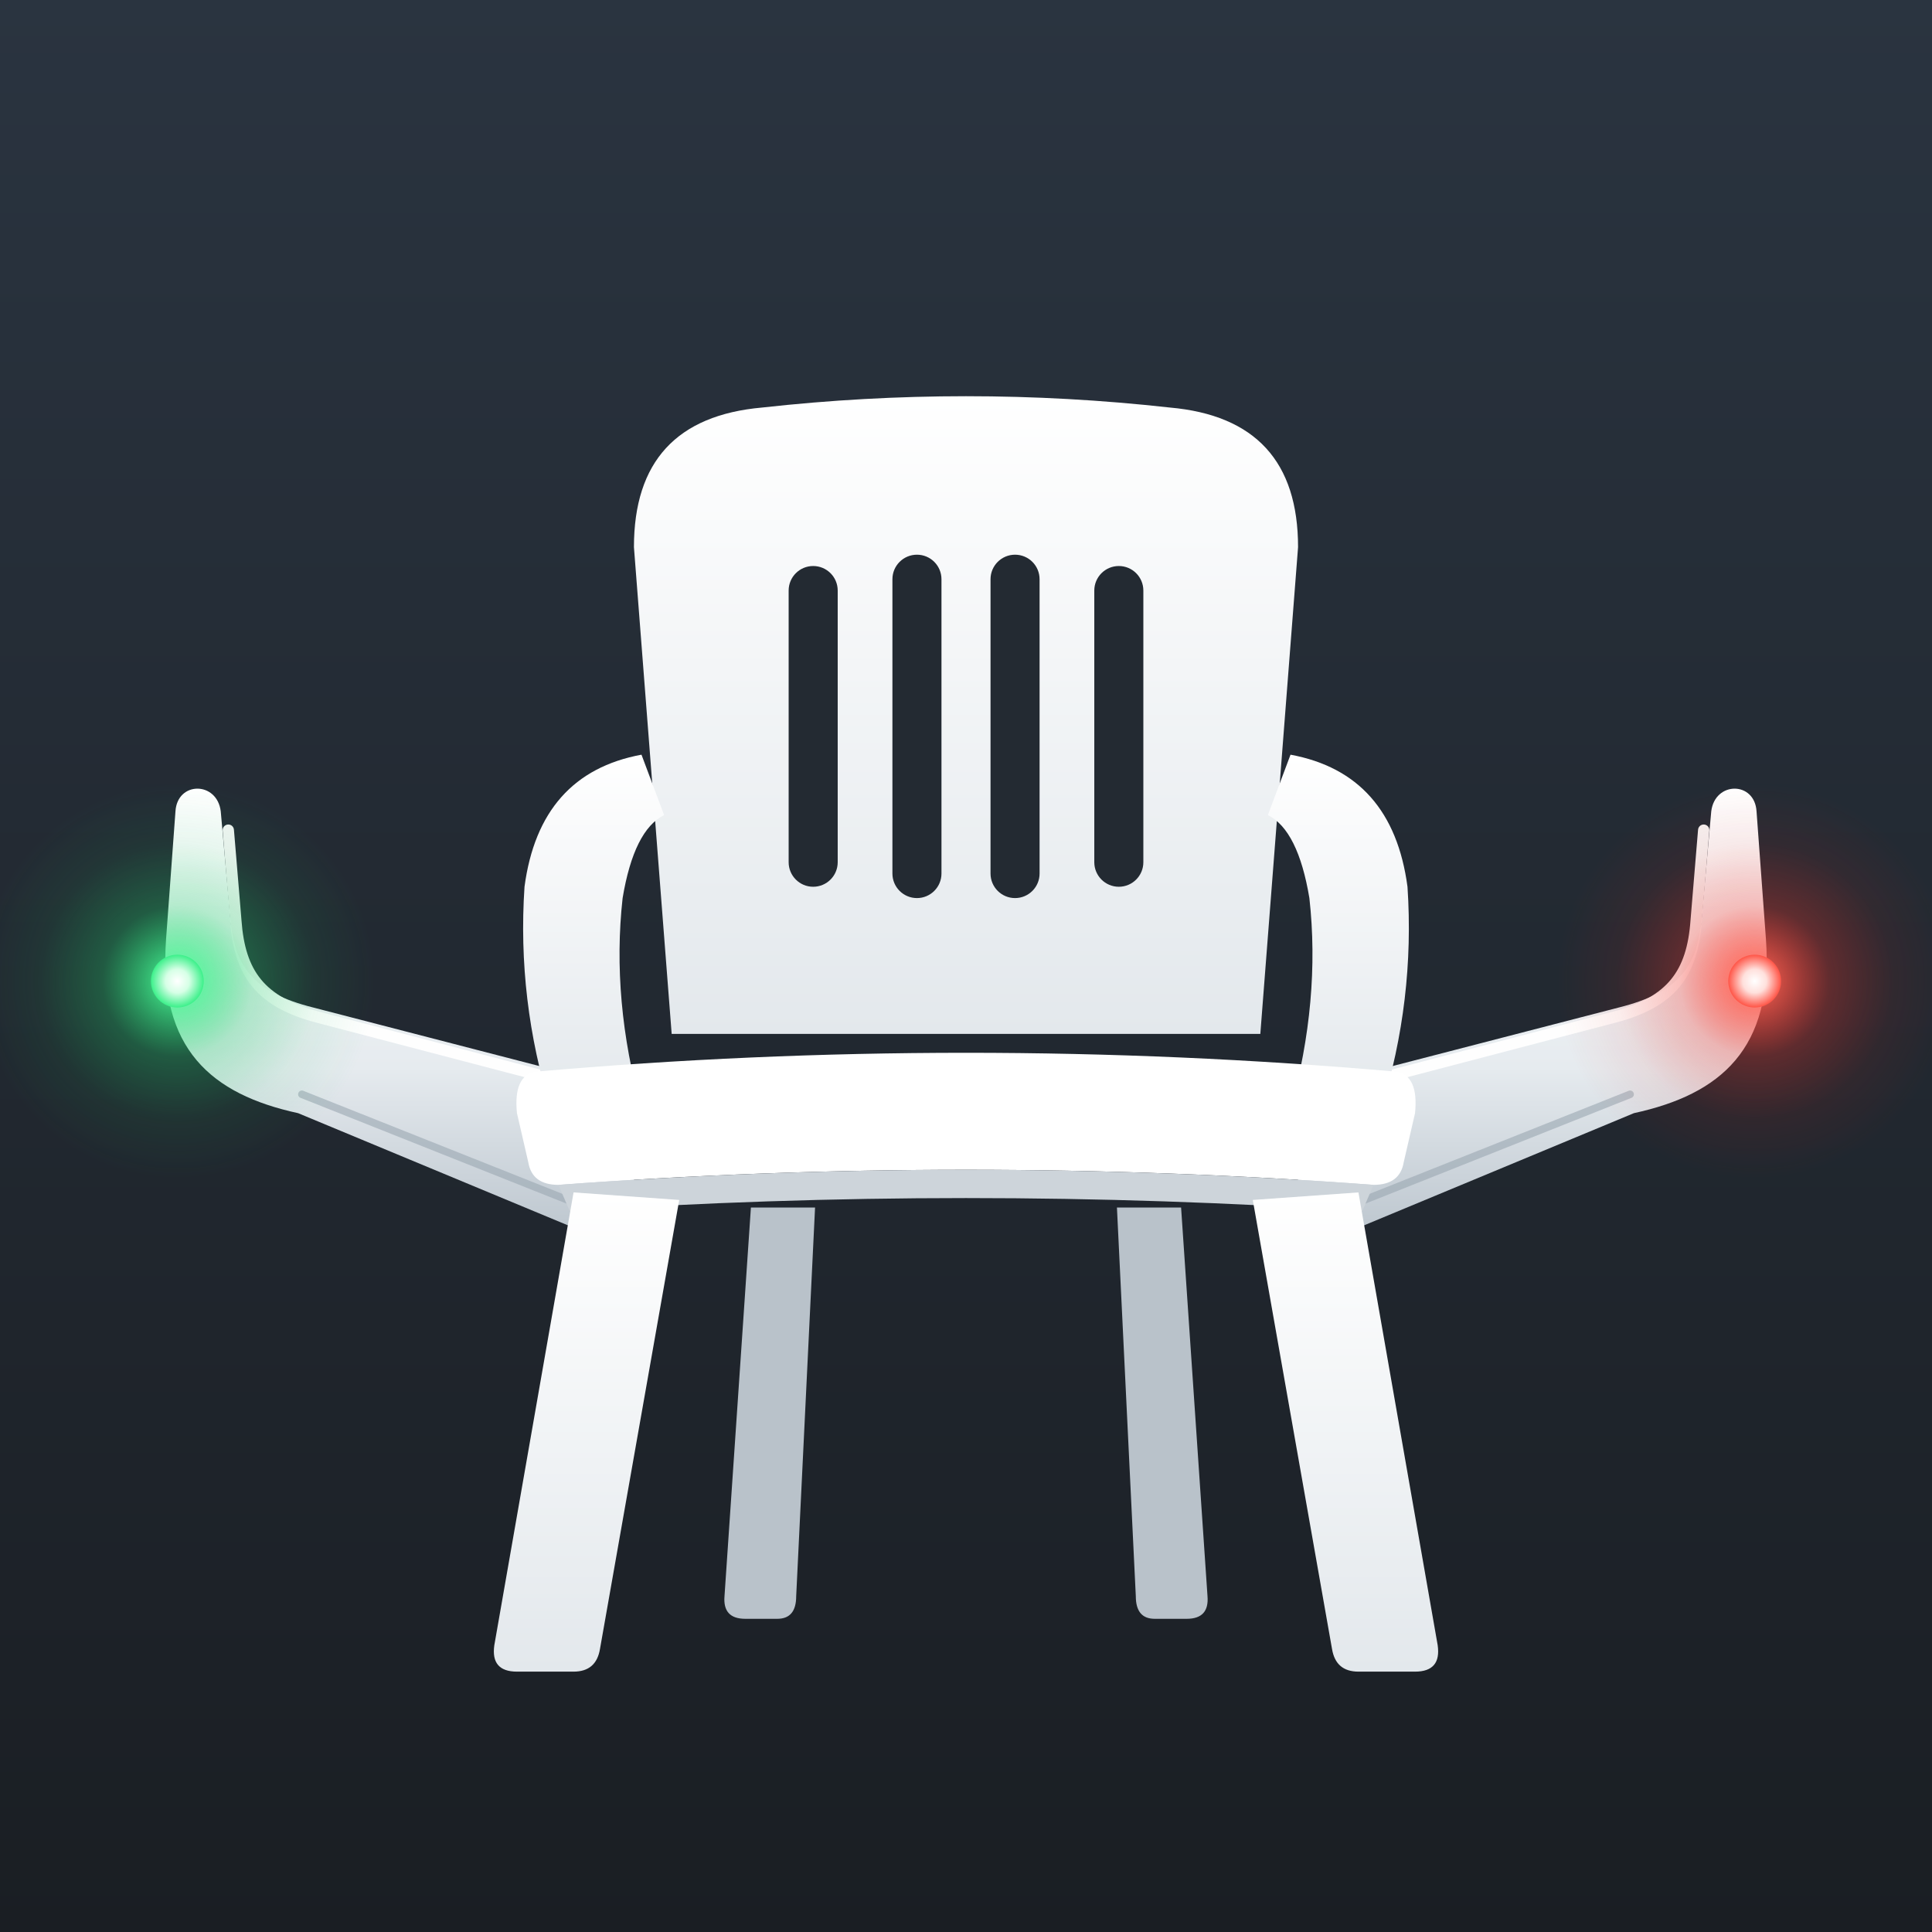
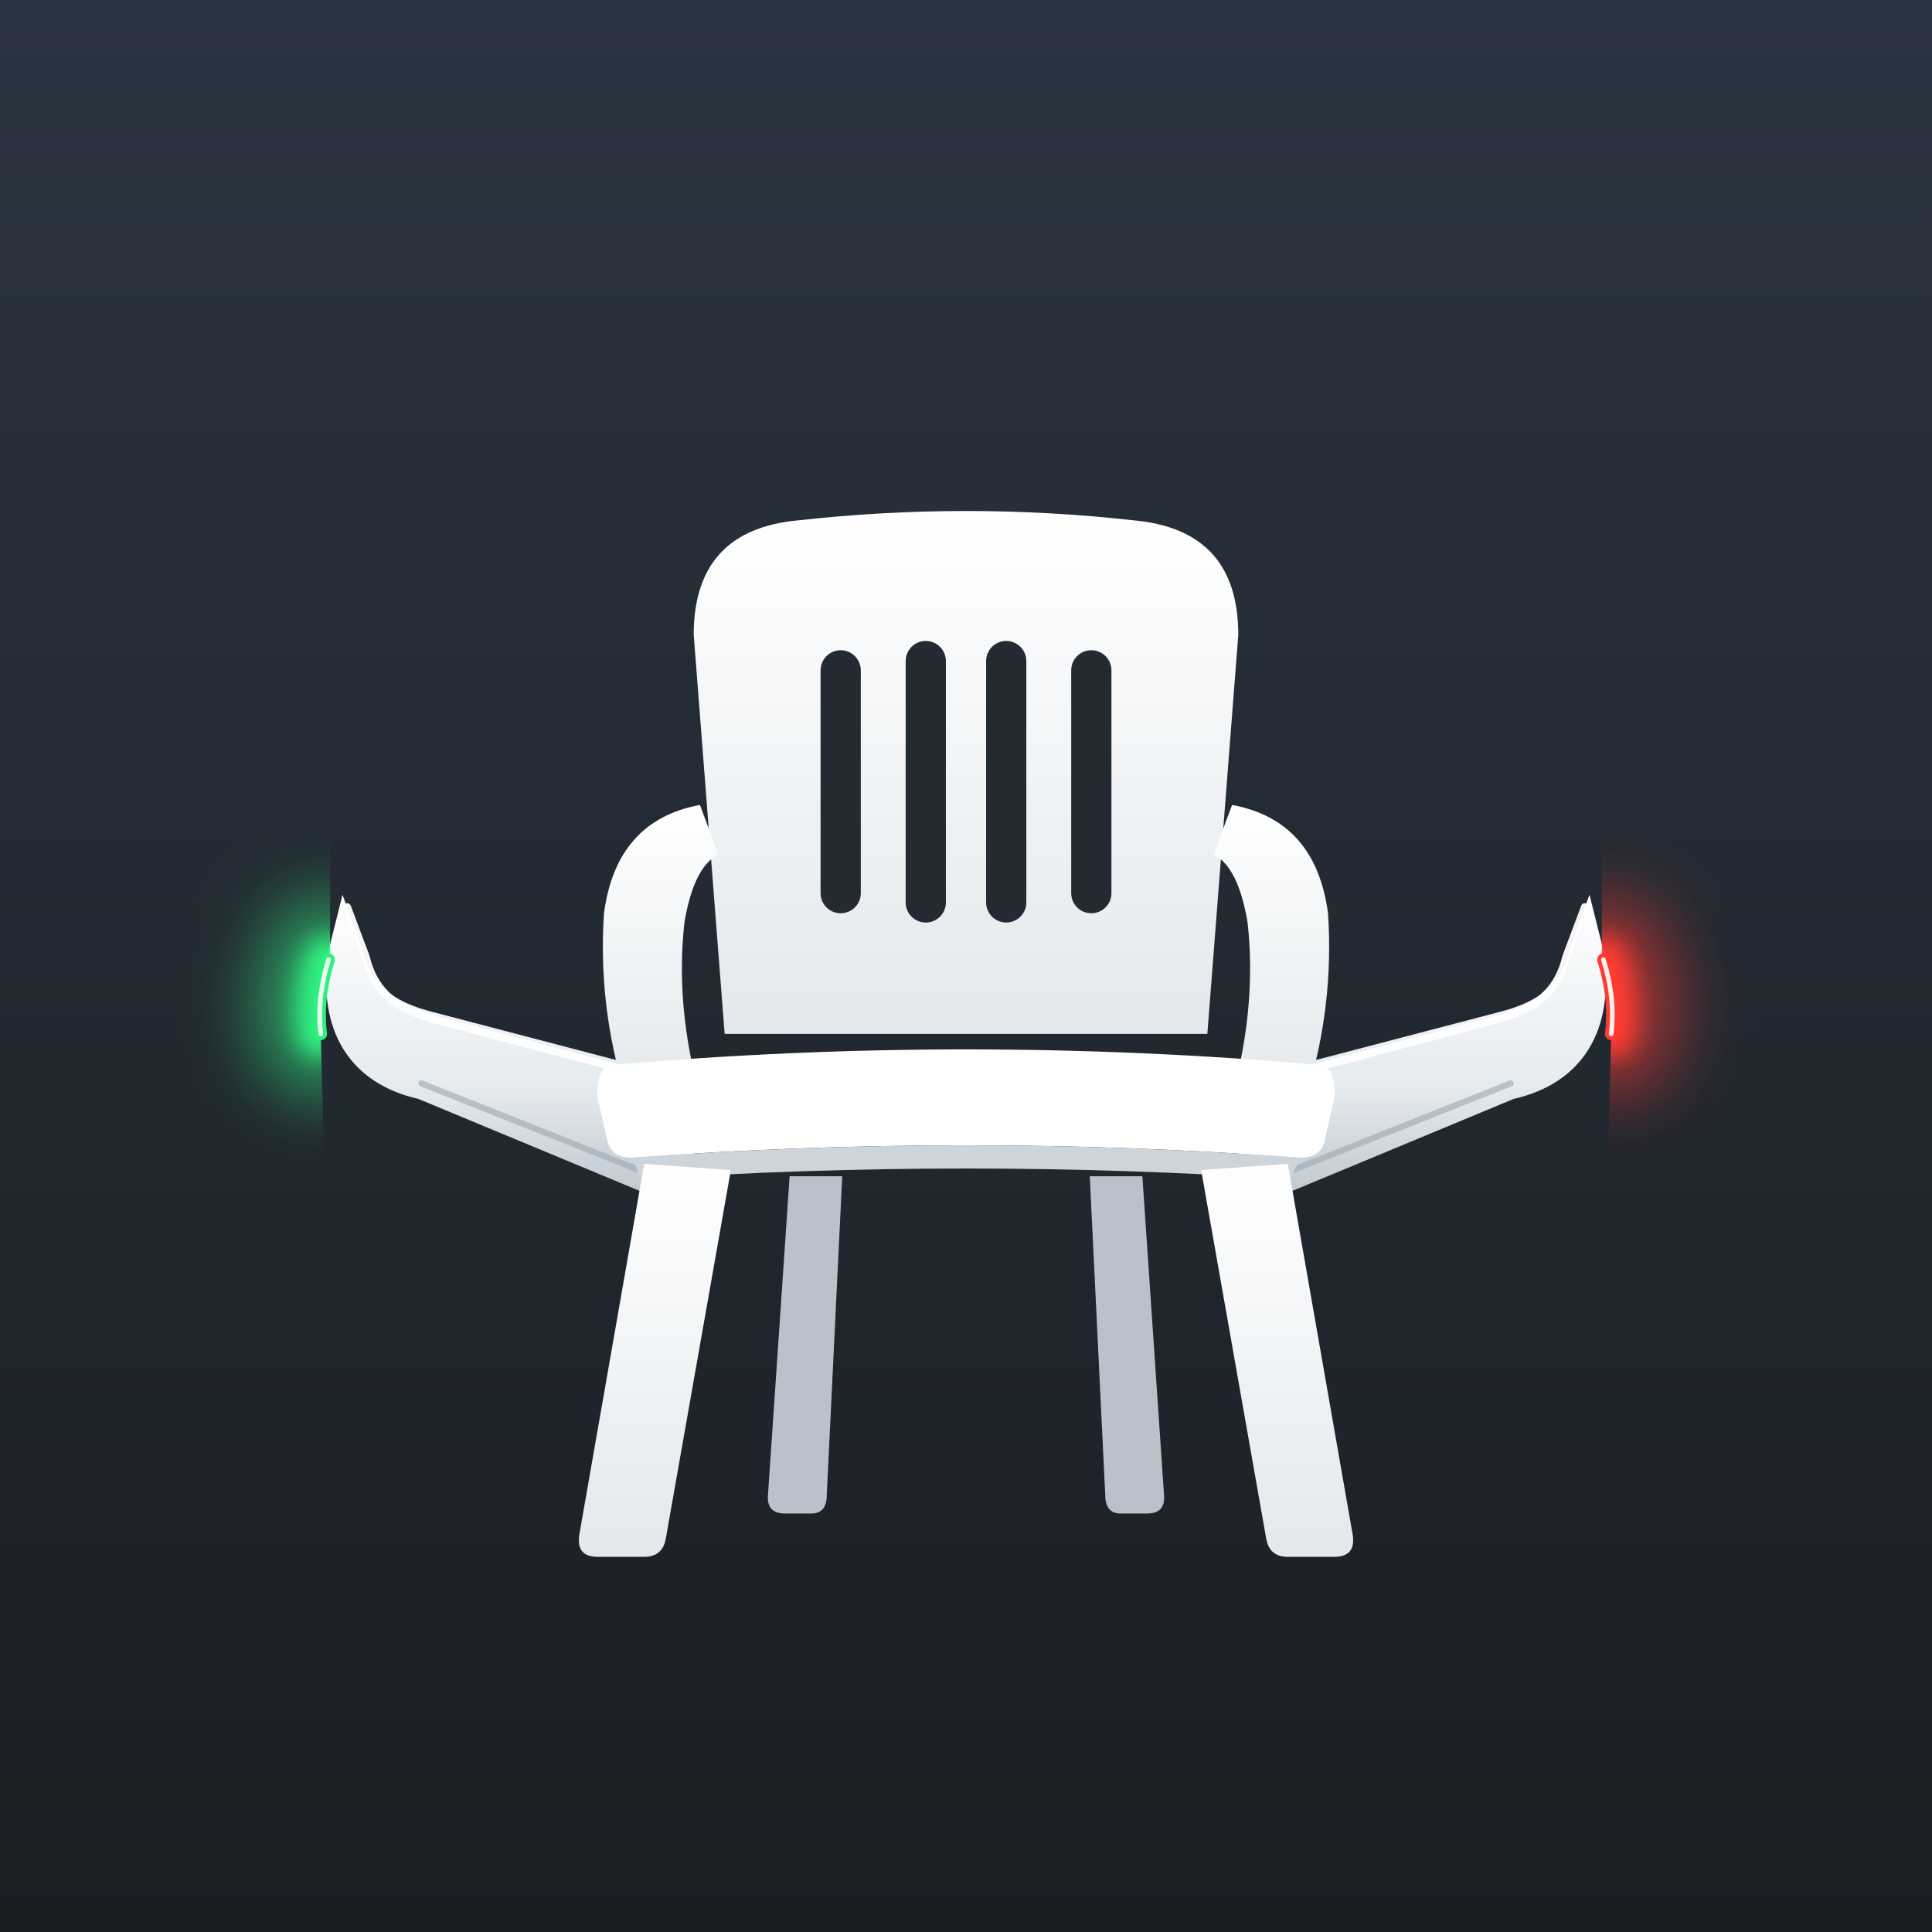
<svg xmlns="http://www.w3.org/2000/svg" viewBox="0 0 1024 1024" width="1024" height="1024">
  <defs>
    <linearGradient id="bg" x1="0" y1="0" x2="0" y2="1">
      <stop offset="0" stop-color="#2a3440" />
      <stop offset="1" stop-color="#1a1e23" />
    </linearGradient>
    <linearGradient id="plastic" x1="0" y1="0" x2="0" y2="1">
      <stop offset="0" stop-color="#ffffff" />
      <stop offset="1" stop-color="#e3e8ec" />
    </linearGradient>
    <linearGradient id="wingShade" x1="0" y1="0" x2="0" y2="1">
      <stop offset="0" stop-color="#ffffff" />
      <stop offset="0.6" stop-color="#e6ebef" />
      <stop offset="1" stop-color="#b8c2cb" />
    </linearGradient>
    <radialGradient id="glowGreen">
      <stop offset="0" stop-color="#b8ffd2" stop-opacity="1" />
      <stop offset="0.14" stop-color="#3cf08a" stop-opacity="0.75" />
      <stop offset="0.38" stop-color="#1fd06a" stop-opacity="0.3" />
      <stop offset="0.7" stop-color="#17c45f" stop-opacity="0.08" />
      <stop offset="1" stop-color="#17c45f" stop-opacity="0" />
    </radialGradient>
    <radialGradient id="glowRed">
      <stop offset="0" stop-color="#ffd0c8" stop-opacity="1" />
      <stop offset="0.14" stop-color="#ff5547" stop-opacity="0.75" />
      <stop offset="0.38" stop-color="#f2342a" stop-opacity="0.3" />
      <stop offset="0.7" stop-color="#e0261b" stop-opacity="0.08" />
      <stop offset="1" stop-color="#e0261b" stop-opacity="0" />
    </radialGradient>
    <radialGradient id="coreGreen">
      <stop offset="0" stop-color="#ffffff" />
      <stop offset="0.45" stop-color="#d6ffe6" />
      <stop offset="1" stop-color="#3cf08a" />
    </radialGradient>
    <radialGradient id="coreRed">
      <stop offset="0" stop-color="#ffffff" />
      <stop offset="0.45" stop-color="#ffe0dc" />
      <stop offset="1" stop-color="#ff5547" />
    </radialGradient>
+     <filter id="glowWide" filterUnits="userSpaceOnUse" x="-300" y="250" width="1700" height="600">
+       <feGaussianBlur stdDeviation="22" />
+     </filter>
+     <filter id="glowNear" filterUnits="userSpaceOnUse" x="-300" y="250" width="1700" height="600">
+       <feGaussianBlur stdDeviation="7" />
+     </filter>
+     <clipPath id="outboard">
+       <path d="M -200 300 L 101 300 L 101 500 C 95 516 93 532 95 552 L 101 760 L -200 760 Z" />
+     </clipPath>
  </defs>
  <rect x="0" y="0" width="1024" height="1024" fill="url(#bg)" />
-   <g id="wing">
-     <path d="M 336 578 L 166 534 C 134 526 124 512 122 486 L 117 430 C 115 414 94 414 93 430 L 88 498 C 84 556 112 580 158 590 L 336 664 Z" fill="url(#wingShade)" />
-     <path d="M 336 583 L 168 539 C 138 531 127 516 125 488 L 121 440" fill="none" stroke="#ffffff" stroke-width="6" stroke-linecap="round" opacity="0.95" />
-     <path d="M 336 650 L 160 580" fill="none" stroke="#9aa6b1" stroke-width="4" stroke-linecap="round" opacity="0.6" />
+   <g transform="translate(512 548) scale(0.82) translate(-512 -548)">
+     <g id="wing">
+       <path d="M 336 578 L 168 534 C 140 527 127 515 122 494 L 109 458 L 100 494 C 92 546 114 580 158 590 L 336 664 Z" fill="url(#wingShade)" />
+       <path d="M 336 583 L 170 539 C 142 532 129 519 124 498 L 112 466" fill="none" stroke="#ffffff" stroke-width="5" stroke-linecap="round" opacity="0.95" />
+       <path d="M 336 650 L 160 580" fill="none" stroke="#9aa6b1" stroke-width="4" stroke-linecap="round" opacity="0.6" />
+     </g>
+     <use href="#wing" transform="translate(1024 0) scale(-1 1)" />
+     <g>
+       <g clip-path="url(#outboard)">
+         <path d="M 100 500 C 95 516 93 532 95 548" fill="none" stroke="#2ef07f" stroke-width="80" stroke-linecap="round" opacity="0.6" filter="url(#glowWide)" />
+         <path d="M 100 500 C 95 516 93 532 95 548" fill="none" stroke="#2ef07f" stroke-width="30" stroke-linecap="round" opacity="1" filter="url(#glowNear)" />
+       </g>
+       <path d="M 100 500 C 95 516 93 532 95 548" fill="none" stroke="#2ef07f" stroke-width="8" stroke-linecap="round" />
+       <path d="M 100 500 C 95 516 93 532 95 548" fill="none" stroke="#eafff2" stroke-width="3" stroke-linecap="round" />
+     </g>
+     <g transform="translate(1024 0) scale(-1 1)">
+       <g clip-path="url(#outboard)">
+         <path d="M 100 500 C 95 516 93 532 95 548" fill="none" stroke="#ff3b30" stroke-width="80" stroke-linecap="round" opacity="0.6" filter="url(#glowWide)" />
+         <path d="M 100 500 C 95 516 93 532 95 548" fill="none" stroke="#ff3b30" stroke-width="30" stroke-linecap="round" opacity="1" filter="url(#glowNear)" />
+       </g>
+       <path d="M 100 500 C 95 516 93 532 95 548" fill="none" stroke="#ff3b30" stroke-width="8" stroke-linecap="round" />
+       <path d="M 100 500 C 95 516 93 532 95 548" fill="none" stroke="#fff0ee" stroke-width="3" stroke-linecap="round" />
+     </g>
+     <path d="M 398 640 L 384 846 Q 383 858 395 858 L 412 858 Q 422 858 422 846 L 432 640 Z" fill="#b9c2ca" />
+     <path d="M 626 640 L 640 846 Q 641 858 629 858 L 612 858 Q 602 858 602 846 L 592 640 Z" fill="#b9c2ca" />
+     <path d="M 336 290 Q 336 222 404 216 Q 512 204 620 216 Q 688 222 688 290 L 668 548 L 356 548 Z" fill="url(#plastic)" />
+     <g fill="#232a32">
+       <rect x="418" y="300" width="26" height="170" rx="13" />
+       <rect x="473" y="294" width="26" height="182" rx="13" />
+       <rect x="525" y="294" width="26" height="182" rx="13" />
+       <rect x="580" y="300" width="26" height="170" rx="13" />
+     </g>
+     <path d="M 340 400 Q 286 410 278 470 Q 274 530 292 588 L 340 588 Q 324 530 330 476 Q 336 440 352 432 Z" fill="url(#plastic)" />
+     <path d="M 684 400 Q 738 410 746 470 Q 750 530 732 588 L 684 588 Q 700 530 694 476 Q 688 440 672 432 Z" fill="url(#plastic)" />
+     <path d="M 284 568 Q 512 548 740 568 Q 752 570 750 590 L 744 616 Q 742 628 728 628 Q 512 612 296 628 Q 282 628 280 616 L 274 590 Q 272 570 284 568 Z" fill="#ffffff" />
+     <path d="M 296 628 Q 512 612 728 628 L 722 642 Q 512 628 302 642 Z" fill="#cdd4da" />
+     <path d="M 304 632 L 262 872 Q 260 886 274 886 L 304 886 Q 316 886 318 874 L 360 636 Z" fill="url(#plastic)" />
+     <path d="M 720 632 L 762 872 Q 764 886 750 886 L 720 886 Q 708 886 706 874 L 664 636 Z" fill="url(#plastic)" />
  </g>
-   <use href="#wing" transform="translate(1024 0) scale(-1 1)" />
-   <circle cx="94" cy="520" r="105" fill="url(#glowGreen)" />
-   <circle cx="930" cy="520" r="105" fill="url(#glowRed)" />
-   <circle cx="94" cy="520" r="14" fill="url(#coreGreen)" />
-   <circle cx="930" cy="520" r="14" fill="url(#coreRed)" />
-   <path d="M 398 640 L 384 846 Q 383 858 395 858 L 412 858 Q 422 858 422 846 L 432 640 Z" fill="#b9c2ca" />
-   <path d="M 626 640 L 640 846 Q 641 858 629 858 L 612 858 Q 602 858 602 846 L 592 640 Z" fill="#b9c2ca" />
-   <path d="M 336 290 Q 336 222 404 216 Q 512 204 620 216 Q 688 222 688 290 L 668 548 L 356 548 Z" fill="url(#plastic)" />
-   <g fill="#232a32">
-     <rect x="418" y="300" width="26" height="170" rx="13" />
-     <rect x="473" y="294" width="26" height="182" rx="13" />
-     <rect x="525" y="294" width="26" height="182" rx="13" />
-     <rect x="580" y="300" width="26" height="170" rx="13" />
-   </g>
-   <path d="M 340 400 Q 286 410 278 470 Q 274 530 292 588 L 340 588 Q 324 530 330 476 Q 336 440 352 432 Z" fill="url(#plastic)" />
-   <path d="M 684 400 Q 738 410 746 470 Q 750 530 732 588 L 684 588 Q 700 530 694 476 Q 688 440 672 432 Z" fill="url(#plastic)" />
-   <path d="M 284 568 Q 512 548 740 568 Q 752 570 750 590 L 744 616 Q 742 628 728 628 Q 512 612 296 628 Q 282 628 280 616 L 274 590 Q 272 570 284 568 Z" fill="#ffffff" />
-   <path d="M 296 628 Q 512 612 728 628 L 722 642 Q 512 628 302 642 Z" fill="#cdd4da" />
-   <path d="M 304 632 L 262 872 Q 260 886 274 886 L 304 886 Q 316 886 318 874 L 360 636 Z" fill="url(#plastic)" />
-   <path d="M 720 632 L 762 872 Q 764 886 750 886 L 720 886 Q 708 886 706 874 L 664 636 Z" fill="url(#plastic)" />
</svg>
